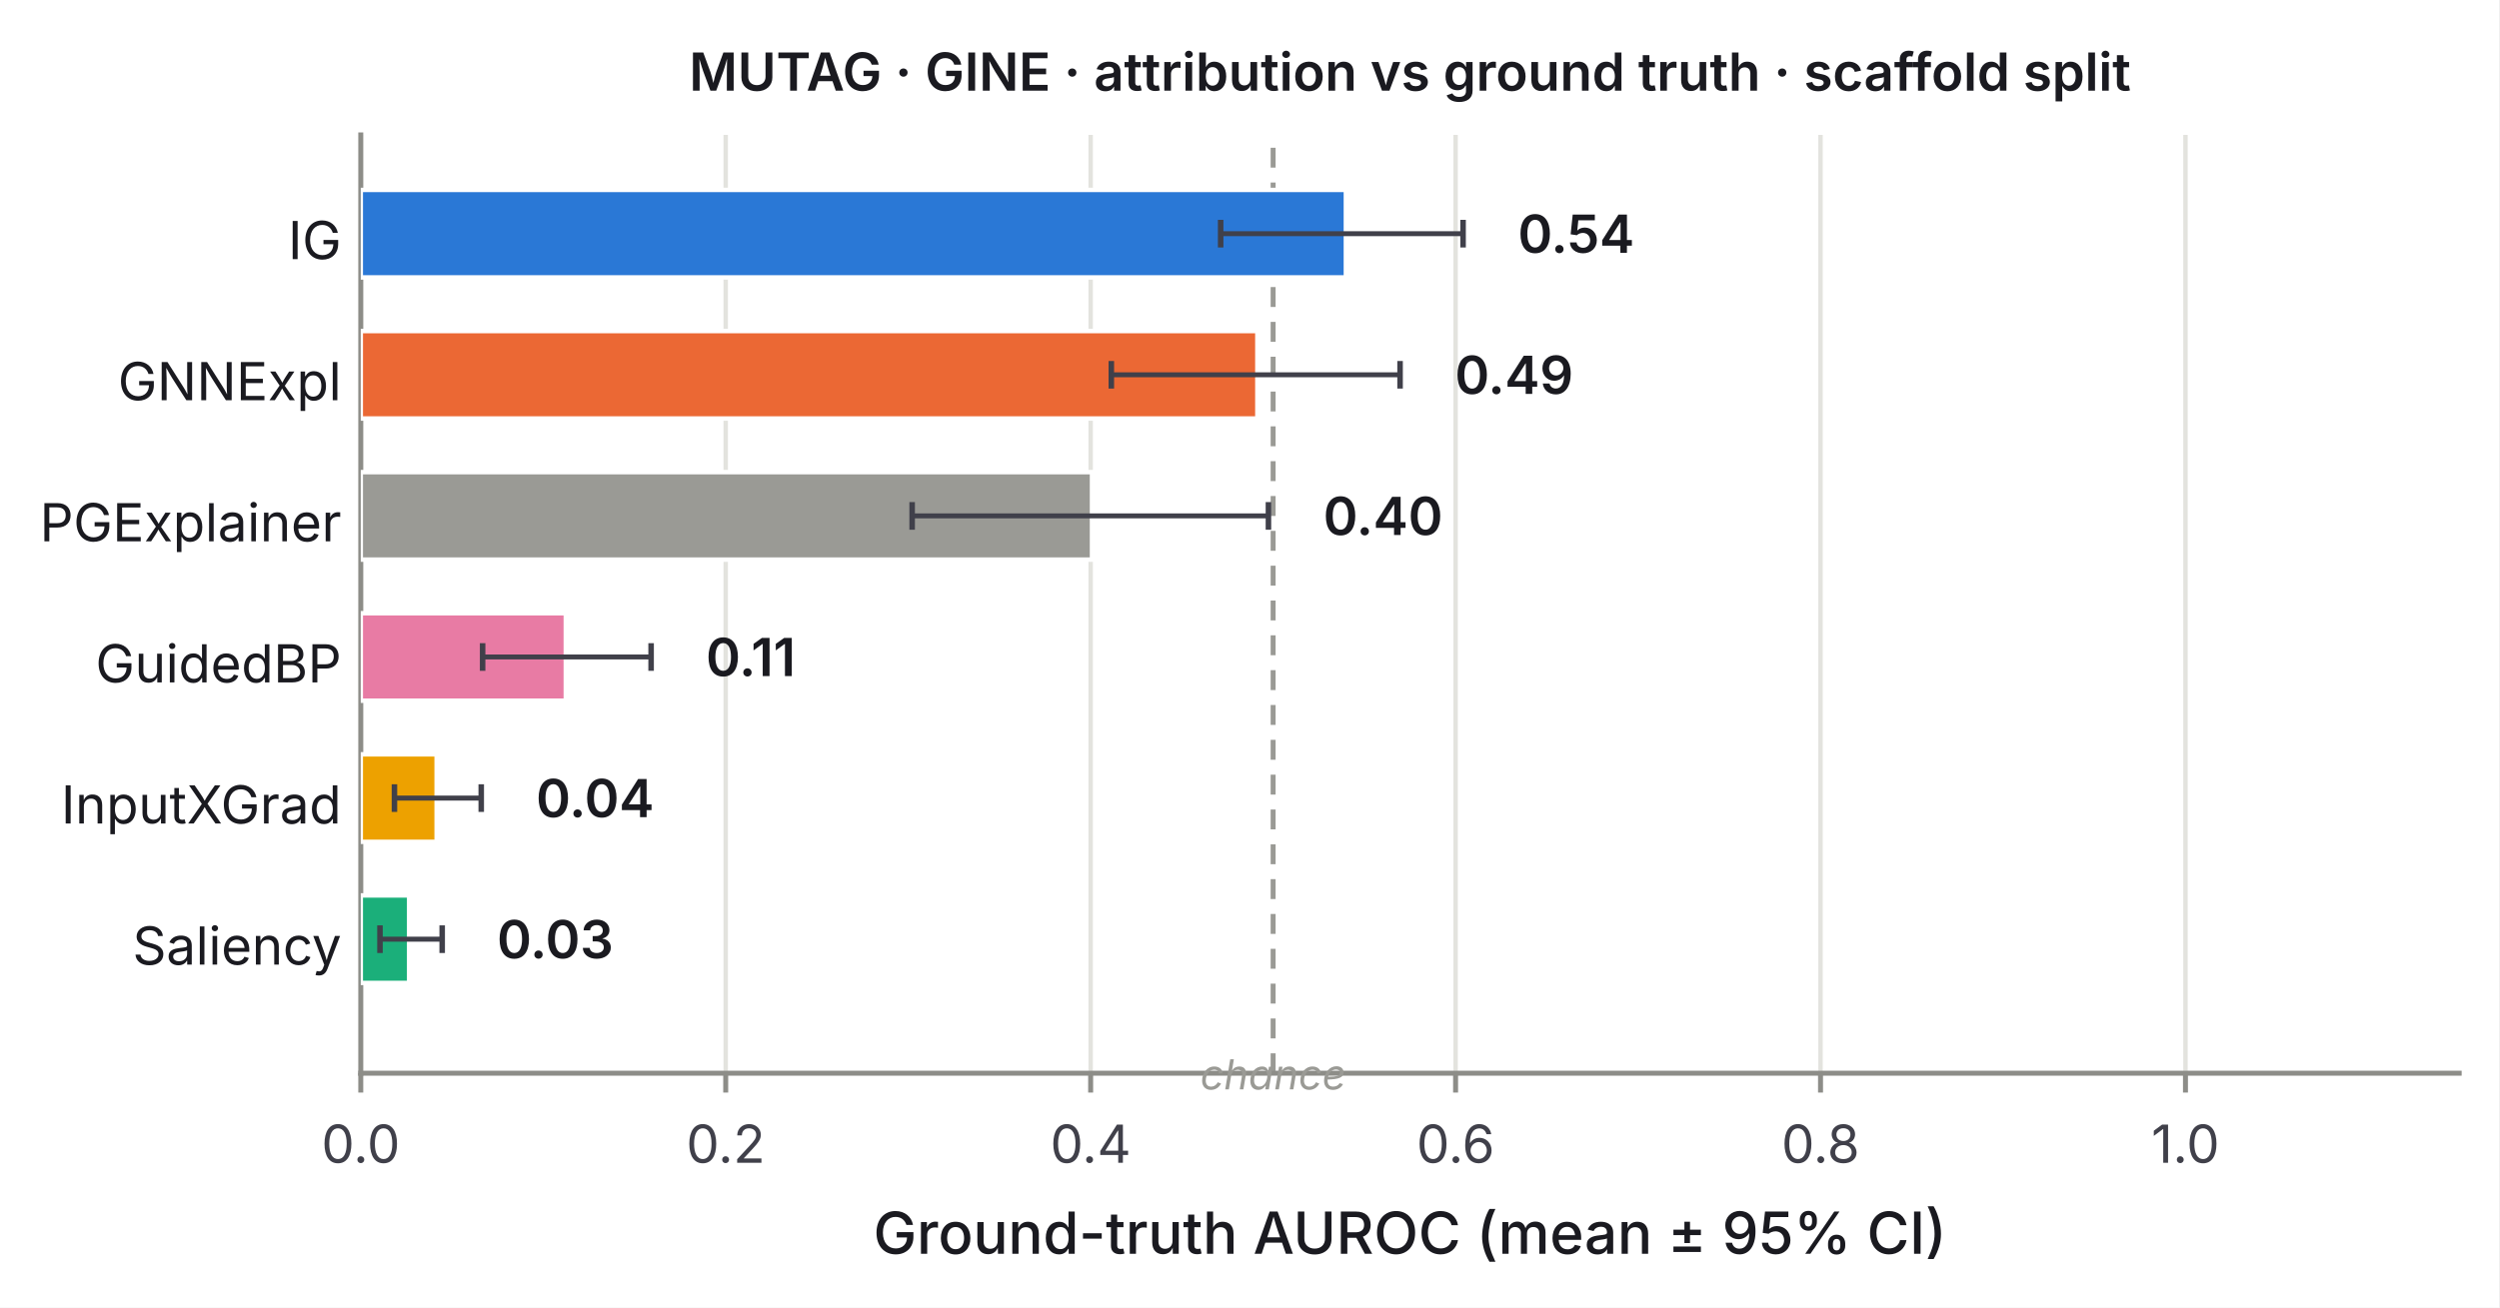
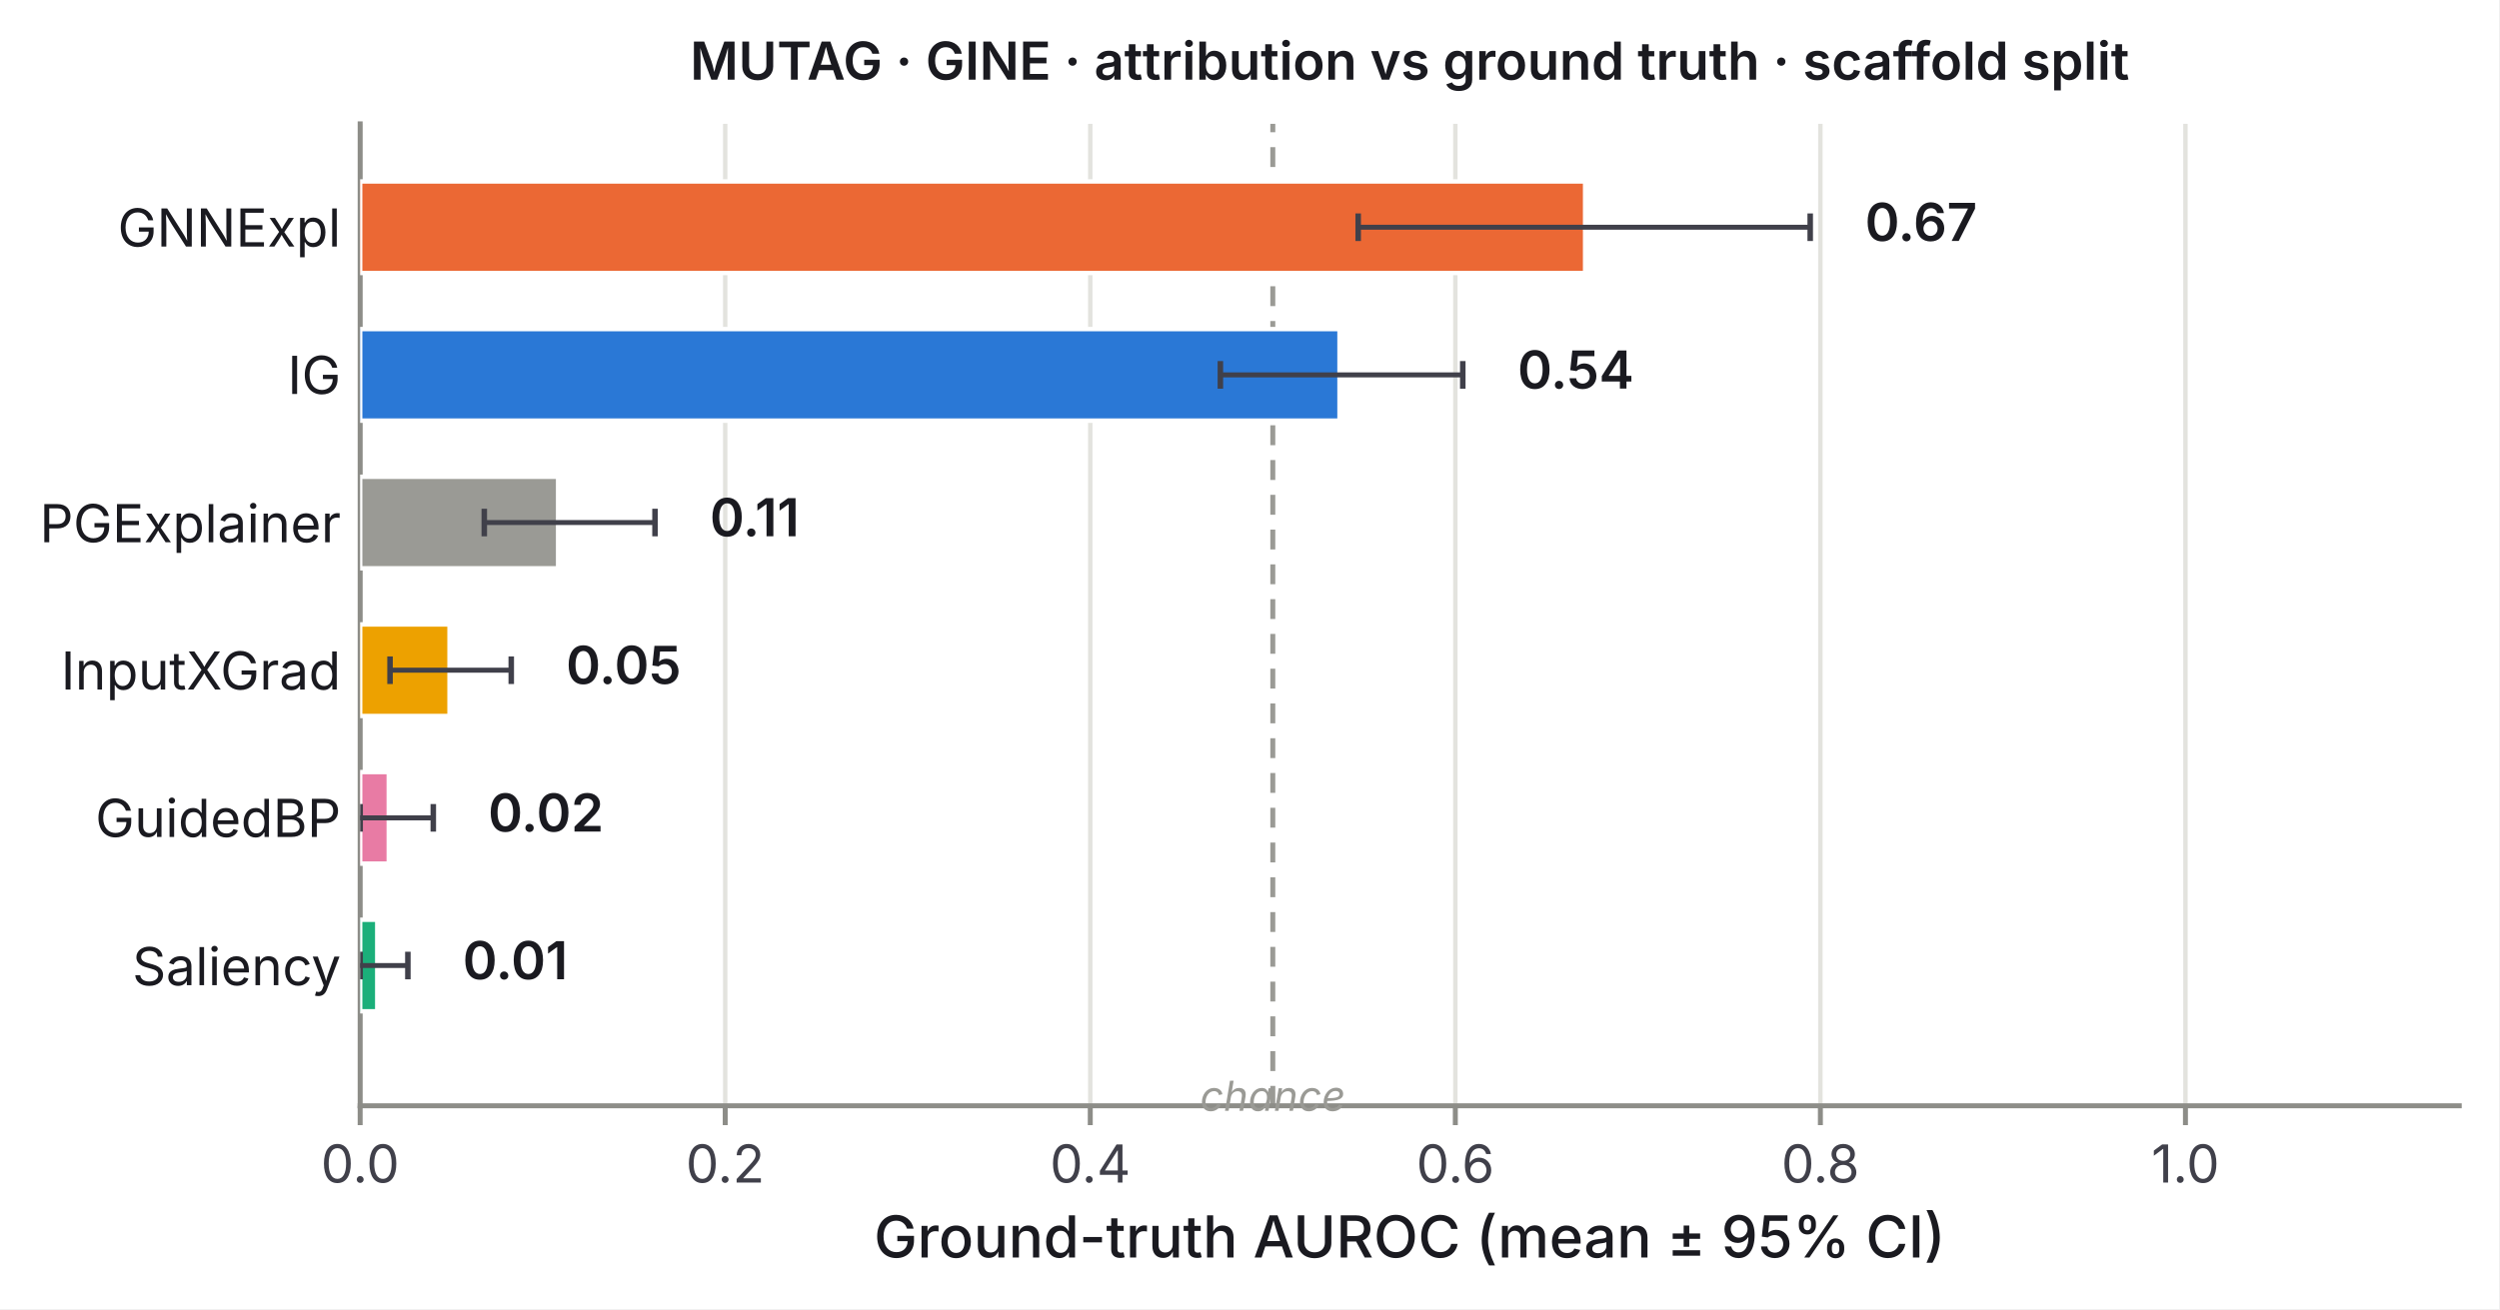
- <svg xmlns="http://www.w3.org/2000/svg" xmlns:xlink="http://www.w3.org/1999/xlink" width="451.853pt" height="236.52pt" viewBox="0 0 451.853 236.52" version="1.1">
+ <svg xmlns="http://www.w3.org/2000/svg" xmlns:xlink="http://www.w3.org/1999/xlink" width="452.633pt" height="237.192pt" viewBox="0 0 452.633 237.192" version="1.1">
  <defs>
    <style type="text/css">*{stroke-linejoin: round; stroke-linecap: butt}</style>
  </defs>
  <g id="figure_1">
    <g id="patch_1">
-       <path d="M 0 236.52  L 451.853 236.52  L 451.853 0  L 0 0  z " style="fill: #ffffff" />
+       <path d="M 0 237.192  L 452.633 237.192  L 452.633 0  L 0 0  z " style="fill: #ffffff" />
    </g>
    <g id="axes_1">
      <g id="patch_2">
-         <path d="M 65.233 194.121  L 444.653 194.121  L 444.653 24.403  L 65.233 24.403  z " style="fill: #ffffff" />
+         <path d="M 65.233 200.361  L 445.433 200.361  L 445.433 22.441  L 65.233 22.441  z " style="fill: #ffffff" />
      </g>
      <g id="matplotlib.axis_1">
        <g id="xtick_1">
          <g id="line2d_1">
-             <path d="M 65.233 194.121  L 65.233 24.403  " clip-path="url(#pc7cac5b0b1)" style="fill: none; stroke: #e3e3de; stroke-width: 0.8; stroke-linecap: round" />
+             <path d="M 65.233 200.361  L 65.233 22.441  " clip-path="url(#pd53ebc2d8c)" style="fill: none; stroke: #e3e3de; stroke-width: 0.8; stroke-linecap: round" />
          </g>
          <g id="line2d_2">
            <defs>
-               <path id="md0375f175a" d="M 0 0  L 0 3.5  " style="stroke: #8d8d88; stroke-width: 0.9" />
+               <path id="mc1cb2d841d" d="M 0 0  L 0 3.5  " style="stroke: #8d8d88; stroke-width: 0.9" />
            </defs>
            <g>
-               <use xlink:href="#md0375f175a" x="65.233" y="194.121" style="fill: #8d8d88; stroke: #8d8d88; stroke-width: 0.9" />
+               <use xlink:href="#mc1cb2d841d" x="65.233" y="200.361" style="fill: #8d8d88; stroke: #8d8d88; stroke-width: 0.9" />
            </g>
          </g>
          <g id="text_1">
-             <text style="font-size: 9.5px; font-family: 'Inter', 'Liberation Sans', 'Arial', 'Helvetica', 'DejaVu Sans', sans-serif; text-anchor: middle; fill: #40404a" x="65.233" y="210.324" transform="rotate(-0 65.23297 210.3239)">0.0</text>
+             <text style="font-size: 9.5px; font-family: 'Inter', 'Liberation Sans', 'Arial', 'Helvetica', 'DejaVu Sans', sans-serif; text-anchor: middle; fill: #40404a" x="65.233" y="214.272" transform="rotate(-0 65.23297 214.272)">0.0</text>
          </g>
        </g>
        <g id="xtick_2">
          <g id="line2d_3">
-             <path d="M 131.219 194.121  L 131.219 24.403  " clip-path="url(#pc7cac5b0b1)" style="fill: none; stroke: #e3e3de; stroke-width: 0.8; stroke-linecap: round" />
+             <path d="M 131.355 200.361  L 131.355 22.441  " clip-path="url(#pd53ebc2d8c)" style="fill: none; stroke: #e3e3de; stroke-width: 0.8; stroke-linecap: round" />
          </g>
          <g id="line2d_4">
            <g>
-               <use xlink:href="#md0375f175a" x="131.219" y="194.121" style="fill: #8d8d88; stroke: #8d8d88; stroke-width: 0.9" />
+               <use xlink:href="#mc1cb2d841d" x="131.355" y="200.361" style="fill: #8d8d88; stroke: #8d8d88; stroke-width: 0.9" />
            </g>
          </g>
          <g id="text_2">
-             <text style="font-size: 9.5px; font-family: 'Inter', 'Liberation Sans', 'Arial', 'Helvetica', 'DejaVu Sans', sans-serif; text-anchor: middle; fill: #40404a" x="131.219" y="210.324" transform="rotate(-0 131.2191 210.3239)">0.2</text>
+             <text style="font-size: 9.5px; font-family: 'Inter', 'Liberation Sans', 'Arial', 'Helvetica', 'DejaVu Sans', sans-serif; text-anchor: middle; fill: #40404a" x="131.355" y="214.272" transform="rotate(-0 131.3547 214.272)">0.2</text>
          </g>
        </g>
        <g id="xtick_3">
          <g id="line2d_5">
-             <path d="M 197.205 194.121  L 197.205 24.403  " clip-path="url(#pc7cac5b0b1)" style="fill: none; stroke: #e3e3de; stroke-width: 0.8; stroke-linecap: round" />
+             <path d="M 197.476 200.361  L 197.476 22.441  " clip-path="url(#pd53ebc2d8c)" style="fill: none; stroke: #e3e3de; stroke-width: 0.8; stroke-linecap: round" />
          </g>
          <g id="line2d_6">
            <g>
-               <use xlink:href="#md0375f175a" x="197.205" y="194.121" style="fill: #8d8d88; stroke: #8d8d88; stroke-width: 0.9" />
+               <use xlink:href="#mc1cb2d841d" x="197.476" y="200.361" style="fill: #8d8d88; stroke: #8d8d88; stroke-width: 0.9" />
            </g>
          </g>
          <g id="text_3">
-             <text style="font-size: 9.5px; font-family: 'Inter', 'Liberation Sans', 'Arial', 'Helvetica', 'DejaVu Sans', sans-serif; text-anchor: middle; fill: #40404a" x="197.205" y="210.324" transform="rotate(-0 197.2051 210.3239)">0.4</text>
+             <text style="font-size: 9.5px; font-family: 'Inter', 'Liberation Sans', 'Arial', 'Helvetica', 'DejaVu Sans', sans-serif; text-anchor: middle; fill: #40404a" x="197.476" y="214.272" transform="rotate(-0 197.4764 214.272)">0.4</text>
          </g>
        </g>
        <g id="xtick_4">
          <g id="line2d_7">
-             <path d="M 263.191 194.121  L 263.191 24.403  " clip-path="url(#pc7cac5b0b1)" style="fill: none; stroke: #e3e3de; stroke-width: 0.8; stroke-linecap: round" />
+             <path d="M 263.598 200.361  L 263.598 22.441  " clip-path="url(#pd53ebc2d8c)" style="fill: none; stroke: #e3e3de; stroke-width: 0.8; stroke-linecap: round" />
          </g>
          <g id="line2d_8">
            <g>
-               <use xlink:href="#md0375f175a" x="263.191" y="194.121" style="fill: #8d8d88; stroke: #8d8d88; stroke-width: 0.9" />
+               <use xlink:href="#mc1cb2d841d" x="263.598" y="200.361" style="fill: #8d8d88; stroke: #8d8d88; stroke-width: 0.9" />
            </g>
          </g>
          <g id="text_4">
-             <text style="font-size: 9.5px; font-family: 'Inter', 'Liberation Sans', 'Arial', 'Helvetica', 'DejaVu Sans', sans-serif; text-anchor: middle; fill: #40404a" x="263.191" y="210.324" transform="rotate(-0 263.1912 210.3239)">0.6</text>
+             <text style="font-size: 9.5px; font-family: 'Inter', 'Liberation Sans', 'Arial', 'Helvetica', 'DejaVu Sans', sans-serif; text-anchor: middle; fill: #40404a" x="263.598" y="214.272" transform="rotate(-0 263.5982 214.272)">0.6</text>
          </g>
        </g>
        <g id="xtick_5">
          <g id="line2d_9">
-             <path d="M 329.177 194.121  L 329.177 24.403  " clip-path="url(#pc7cac5b0b1)" style="fill: none; stroke: #e3e3de; stroke-width: 0.8; stroke-linecap: round" />
+             <path d="M 329.72 200.361  L 329.72 22.441  " clip-path="url(#pd53ebc2d8c)" style="fill: none; stroke: #e3e3de; stroke-width: 0.8; stroke-linecap: round" />
          </g>
          <g id="line2d_10">
            <g>
-               <use xlink:href="#md0375f175a" x="329.177" y="194.121" style="fill: #8d8d88; stroke: #8d8d88; stroke-width: 0.9" />
+               <use xlink:href="#mc1cb2d841d" x="329.72" y="200.361" style="fill: #8d8d88; stroke: #8d8d88; stroke-width: 0.9" />
            </g>
          </g>
          <g id="text_5">
-             <text style="font-size: 9.5px; font-family: 'Inter', 'Liberation Sans', 'Arial', 'Helvetica', 'DejaVu Sans', sans-serif; text-anchor: middle; fill: #40404a" x="329.177" y="210.324" transform="rotate(-0 329.1773 210.3239)">0.8</text>
+             <text style="font-size: 9.5px; font-family: 'Inter', 'Liberation Sans', 'Arial', 'Helvetica', 'DejaVu Sans', sans-serif; text-anchor: middle; fill: #40404a" x="329.72" y="214.272" transform="rotate(-0 329.7199 214.272)">0.8</text>
          </g>
        </g>
        <g id="xtick_6">
          <g id="line2d_11">
-             <path d="M 395.163 194.121  L 395.163 24.403  " clip-path="url(#pc7cac5b0b1)" style="fill: none; stroke: #e3e3de; stroke-width: 0.8; stroke-linecap: round" />
+             <path d="M 395.842 200.361  L 395.842 22.441  " clip-path="url(#pd53ebc2d8c)" style="fill: none; stroke: #e3e3de; stroke-width: 0.8; stroke-linecap: round" />
          </g>
          <g id="line2d_12">
            <g>
-               <use xlink:href="#md0375f175a" x="395.163" y="194.121" style="fill: #8d8d88; stroke: #8d8d88; stroke-width: 0.9" />
+               <use xlink:href="#mc1cb2d841d" x="395.842" y="200.361" style="fill: #8d8d88; stroke: #8d8d88; stroke-width: 0.9" />
            </g>
          </g>
          <g id="text_6">
-             <text style="font-size: 9.5px; font-family: 'Inter', 'Liberation Sans', 'Arial', 'Helvetica', 'DejaVu Sans', sans-serif; text-anchor: middle; fill: #40404a" x="395.163" y="210.324" transform="rotate(-0 395.1634 210.3239)">1.0</text>
+             <text style="font-size: 9.5px; font-family: 'Inter', 'Liberation Sans', 'Arial', 'Helvetica', 'DejaVu Sans', sans-serif; text-anchor: middle; fill: #40404a" x="395.842" y="214.272" transform="rotate(-0 395.8417 214.272)">1.0</text>
          </g>
        </g>
        <g id="text_7">
-           <text style="font-weight: 500; font-size: 10.5px; font-family: 'Inter', 'Liberation Sans', 'Arial', 'Helvetica', 'DejaVu Sans', sans-serif; text-anchor: middle; fill: #1a1a20" x="254.943" y="226.787" transform="rotate(-0 254.943 226.7873)">Ground-truth AUROC (mean ± 95% CI)</text>
+           <text style="font-weight: 500; font-size: 10.5px; font-family: 'Inter', 'Liberation Sans', 'Arial', 'Helvetica', 'DejaVu Sans', sans-serif; text-anchor: middle; fill: #1a1a20" x="255.333" y="227.849" transform="rotate(-0 255.333 227.8494)">Ground-truth AUROC (mean ± 95% CI)</text>
        </g>
      </g>
      <g id="matplotlib.axis_2">
        <g id="ytick_1">
          <g id="line2d_13" />
          <g id="text_8">
-             <text style="font-size: 9.5px; font-family: 'Inter', 'Liberation Sans', 'Arial', 'Helvetica', 'DejaVu Sans', sans-serif; text-anchor: end; fill: #1a1a20" x="61.733" y="174.477" transform="rotate(-0 61.73297 174.477)">Saliency</text>
+             <text style="font-size: 9.5px; font-family: 'Inter', 'Liberation Sans', 'Arial', 'Helvetica', 'DejaVu Sans', sans-serif; text-anchor: end; fill: #1a1a20" x="61.733" y="178.513" transform="rotate(-0 61.73297 178.5128)">Saliency</text>
          </g>
        </g>
        <g id="ytick_2">
          <g id="line2d_14" />
          <g id="text_9">
-             <text style="font-size: 9.5px; font-family: 'Inter', 'Liberation Sans', 'Arial', 'Helvetica', 'DejaVu Sans', sans-serif; text-anchor: end; fill: #1a1a20" x="61.733" y="148.956" transform="rotate(-0 61.73297 148.9555)">InputXGrad</text>
+             <text style="font-size: 9.5px; font-family: 'Inter', 'Liberation Sans', 'Arial', 'Helvetica', 'DejaVu Sans', sans-serif; text-anchor: end; fill: #1a1a20" x="61.733" y="151.644" transform="rotate(-0 61.73297 151.6444)">GuidedBP</text>
          </g>
        </g>
        <g id="ytick_3">
          <g id="line2d_15" />
          <g id="text_10">
-             <text style="font-size: 9.5px; font-family: 'Inter', 'Liberation Sans', 'Arial', 'Helvetica', 'DejaVu Sans', sans-serif; text-anchor: end; fill: #1a1a20" x="61.733" y="123.434" transform="rotate(-0 61.73297 123.4341)">GuidedBP</text>
+             <text style="font-size: 9.5px; font-family: 'Inter', 'Liberation Sans', 'Arial', 'Helvetica', 'DejaVu Sans', sans-serif; text-anchor: end; fill: #1a1a20" x="61.733" y="124.936" transform="rotate(-0 61.73297 124.9362)">InputXGrad</text>
          </g>
        </g>
        <g id="ytick_4">
          <g id="line2d_16" />
          <g id="text_11">
-             <text style="font-size: 9.5px; font-family: 'Inter', 'Liberation Sans', 'Arial', 'Helvetica', 'DejaVu Sans', sans-serif; text-anchor: end; fill: #1a1a20" x="61.733" y="97.913" transform="rotate(-0 61.73297 97.91261)">PGExplainer</text>
+             <text style="font-size: 9.5px; font-family: 'Inter', 'Liberation Sans', 'Arial', 'Helvetica', 'DejaVu Sans', sans-serif; text-anchor: end; fill: #1a1a20" x="61.733" y="98.248" transform="rotate(-0 61.73297 98.24816)">PGExplainer</text>
          </g>
        </g>
        <g id="ytick_5">
          <g id="line2d_17" />
          <g id="text_12">
-             <text style="font-size: 9.5px; font-family: 'Inter', 'Liberation Sans', 'Arial', 'Helvetica', 'DejaVu Sans', sans-serif; text-anchor: end; fill: #1a1a20" x="61.733" y="72.391" transform="rotate(-0 61.73297 72.39116)">GNNExpl</text>
+             <text style="font-size: 9.5px; font-family: 'Inter', 'Liberation Sans', 'Arial', 'Helvetica', 'DejaVu Sans', sans-serif; text-anchor: end; fill: #1a1a20" x="61.733" y="71.38" transform="rotate(-0 61.73297 71.37972)">IG</text>
          </g>
        </g>
        <g id="ytick_6">
          <g id="line2d_18" />
          <g id="text_13">
-             <text style="font-size: 9.5px; font-family: 'Inter', 'Liberation Sans', 'Arial', 'Helvetica', 'DejaVu Sans', sans-serif; text-anchor: end; fill: #1a1a20" x="61.733" y="46.87" transform="rotate(-0 61.73297 46.8697)">IG</text>
+             <text style="font-size: 9.5px; font-family: 'Inter', 'Liberation Sans', 'Arial', 'Helvetica', 'DejaVu Sans', sans-serif; text-anchor: end; fill: #1a1a20" x="61.733" y="44.672" transform="rotate(-0 61.73297 44.67159)">GNNExpl</text>
          </g>
        </g>
      </g>
      <g id="line2d_19">
-         <path d="M 230.198 194.121  L 230.198 24.403  " clip-path="url(#pc7cac5b0b1)" style="fill: none; stroke-dasharray: 3.6,2.7; stroke-dashoffset: 0; stroke: #9a9a95; stroke-width: 0.9" />
+         <path d="M 230.537 200.361  L 230.537 22.441  " clip-path="url(#pd53ebc2d8c)" style="fill: none; stroke-dasharray: 3.6,2.7; stroke-dashoffset: 0; stroke: #9a9a95; stroke-width: 0.9" />
      </g>
      <g id="patch_3">
-         <path d="M 65.233 194.121  L 65.233 24.403  " style="fill: none; stroke: #8d8d88; stroke-width: 0.9; stroke-linejoin: miter; stroke-linecap: square" />
+         <path d="M 65.233 200.361  L 65.233 22.441  " style="fill: none; stroke: #8d8d88; stroke-width: 0.9; stroke-linejoin: miter; stroke-linecap: square" />
      </g>
      <g id="patch_4">
-         <path d="M 65.233 194.121  L 444.653 194.121  " style="fill: none; stroke: #8d8d88; stroke-width: 0.9; stroke-linejoin: miter; stroke-linecap: square" />
+         <path d="M 65.233 200.361  L 445.433 200.361  " style="fill: none; stroke: #8d8d88; stroke-width: 0.9; stroke-linejoin: miter; stroke-linecap: square" />
      </g>
      <g id="patch_5">
-         <path d="M 65.233 177.787  L 73.975 177.787  L 73.975 161.964  L 65.233 161.964  z " clip-path="url(#pc7cac5b0b1)" style="fill: #1baf7a; stroke: #ffffff; stroke-width: 0.8; stroke-linejoin: miter" />
+         <path d="M 65.233 183.238  L 68.33 183.238  L 68.33 166.65  L 65.233 166.65  z " clip-path="url(#pd53ebc2d8c)" style="fill: #1baf7a; stroke: #ffffff; stroke-width: 0.8; stroke-linejoin: miter" />
      </g>
      <g id="patch_6">
-         <path d="M 65.233 152.266  L 78.948 152.266  L 78.948 136.442  L 65.233 136.442  z " clip-path="url(#pc7cac5b0b1)" style="fill: #eda100; stroke: #ffffff; stroke-width: 0.8; stroke-linejoin: miter" />
+         <path d="M 65.233 156.483  L 70.416 156.483  L 70.416 139.895  L 65.233 139.895  z " clip-path="url(#pd53ebc2d8c)" style="fill: #e87ba4; stroke: #ffffff; stroke-width: 0.8; stroke-linejoin: miter" />
      </g>
      <g id="patch_7">
-         <path d="M 65.233 126.744  L 102.304 126.744  L 102.304 110.921  L 65.233 110.921  z " clip-path="url(#pc7cac5b0b1)" style="fill: #e87ba4; stroke: #ffffff; stroke-width: 0.8; stroke-linejoin: miter" />
+         <path d="M 65.233 129.728  L 81.421 129.728  L 81.421 113.14  L 65.233 113.14  z " clip-path="url(#pd53ebc2d8c)" style="fill: #eda100; stroke: #ffffff; stroke-width: 0.8; stroke-linejoin: miter" />
      </g>
      <g id="patch_8">
-         <path d="M 65.233 101.223  L 197.448 101.223  L 197.448 85.399  L 65.233 85.399  z " clip-path="url(#pc7cac5b0b1)" style="fill: #9a9a95; stroke: #ffffff; stroke-width: 0.8; stroke-linejoin: miter" />
+         <path d="M 65.233 102.973  L 101.087 102.973  L 101.087 86.385  L 65.233 86.385  z " clip-path="url(#pd53ebc2d8c)" style="fill: #9a9a95; stroke: #ffffff; stroke-width: 0.8; stroke-linejoin: miter" />
      </g>
      <g id="patch_9">
-         <path d="M 65.233 75.701  L 227.346 75.701  L 227.346 59.878  L 65.233 59.878  z " clip-path="url(#pc7cac5b0b1)" style="fill: #eb6834; stroke: #ffffff; stroke-width: 0.8; stroke-linejoin: miter" />
+         <path d="M 65.233 76.218  L 242.622 76.218  L 242.622 59.63  L 65.233 59.63  z " clip-path="url(#pd53ebc2d8c)" style="fill: #2a78d6; stroke: #ffffff; stroke-width: 0.8; stroke-linejoin: miter" />
      </g>
      <g id="patch_10">
-         <path d="M 65.233 50.18  L 243.35 50.18  L 243.35 34.356  L 65.233 34.356  z " clip-path="url(#pc7cac5b0b1)" style="fill: #2a78d6; stroke: #ffffff; stroke-width: 0.8; stroke-linejoin: miter" />
+         <path d="M 65.233 49.463  L 287.106 49.463  L 287.106 32.875  L 65.233 32.875  z " clip-path="url(#pd53ebc2d8c)" style="fill: #eb6834; stroke: #ffffff; stroke-width: 0.8; stroke-linejoin: miter" />
      </g>
      <g id="text_14">
-         <text style="font-style: italic; font-size: 7.5px; font-family: 'Inter', 'Liberation Sans', 'Arial', 'Helvetica', 'DejaVu Sans', sans-serif; text-anchor: middle; fill: #9a9a95" x="230.198" y="197.048" transform="rotate(-0 230.1982 197.0478)">chance</text>
+         <text style="font-style: italic; font-size: 7.5px; font-family: 'Inter', 'Liberation Sans', 'Arial', 'Helvetica', 'DejaVu Sans', sans-serif; text-anchor: middle; fill: #9a9a95" x="230.537" y="201.269" transform="rotate(-0 230.5373 201.2687)">chance</text>
      </g>
      <g id="text_15">
-         <text style="font-weight: 600; font-size: 9.5px; font-family: 'Inter', 'Liberation Sans', 'Arial', 'Helvetica', 'DejaVu Sans', sans-serif; text-anchor: start; fill: #1a1a20" x="89.851" y="173.331" transform="rotate(-0 89.85125 173.3312)">0.03</text>
+         <text style="font-weight: 600; font-size: 9.5px; font-family: 'Inter', 'Liberation Sans', 'Arial', 'Helvetica', 'DejaVu Sans', sans-serif; text-anchor: start; fill: #1a1a20" x="83.795" y="177.43" transform="rotate(-0 83.79459 177.43)">0.01</text>
      </g>
      <g id="text_16">
-         <text style="font-weight: 600; font-size: 9.5px; font-family: 'Inter', 'Liberation Sans', 'Arial', 'Helvetica', 'DejaVu Sans', sans-serif; text-anchor: start; fill: #1a1a20" x="96.912" y="147.81" transform="rotate(-0 96.91224 147.8098)">0.04</text>
+         <text style="font-weight: 600; font-size: 9.5px; font-family: 'Inter', 'Liberation Sans', 'Arial', 'Helvetica', 'DejaVu Sans', sans-serif; text-anchor: start; fill: #1a1a20" x="88.398" y="150.675" transform="rotate(-0 88.39804 150.6751)">0.02</text>
      </g>
      <g id="text_17">
-         <text style="font-weight: 600; font-size: 9.5px; font-family: 'Inter', 'Liberation Sans', 'Arial', 'Helvetica', 'DejaVu Sans', sans-serif; text-anchor: start; fill: #1a1a20" x="127.627" y="122.288" transform="rotate(-0 127.6269 122.2883)">0.11</text>
+         <text style="font-weight: 600; font-size: 9.5px; font-family: 'Inter', 'Liberation Sans', 'Arial', 'Helvetica', 'DejaVu Sans', sans-serif; text-anchor: start; fill: #1a1a20" x="102.518" y="123.92" transform="rotate(-0 102.5183 123.9202)">0.05</text>
      </g>
      <g id="text_18">
-         <text style="font-weight: 600; font-size: 9.5px; font-family: 'Inter', 'Liberation Sans', 'Arial', 'Helvetica', 'DejaVu Sans', sans-serif; text-anchor: start; fill: #1a1a20" x="239.249" y="96.767" transform="rotate(-0 239.2489 96.76686)">0.40</text>
+         <text style="font-weight: 600; font-size: 9.5px; font-family: 'Inter', 'Liberation Sans', 'Arial', 'Helvetica', 'DejaVu Sans', sans-serif; text-anchor: start; fill: #1a1a20" x="128.557" y="97.165" transform="rotate(-0 128.5574 97.16531)">0.11</text>
      </g>
      <g id="text_19">
-         <text style="font-weight: 600; font-size: 9.5px; font-family: 'Inter', 'Liberation Sans', 'Arial', 'Helvetica', 'DejaVu Sans', sans-serif; text-anchor: start; fill: #1a1a20" x="263.05" y="71.245" transform="rotate(-0 263.0502 71.2454)">0.49</text>
+         <text style="font-weight: 600; font-size: 9.5px; font-family: 'Inter', 'Liberation Sans', 'Arial', 'Helvetica', 'DejaVu Sans', sans-serif; text-anchor: start; fill: #1a1a20" x="274.864" y="70.41" transform="rotate(-0 274.8644 70.41042)">0.54</text>
      </g>
      <g id="text_20">
-         <text style="font-weight: 600; font-size: 9.5px; font-family: 'Inter', 'Liberation Sans', 'Arial', 'Helvetica', 'DejaVu Sans', sans-serif; text-anchor: start; fill: #1a1a20" x="274.442" y="45.724" transform="rotate(-0 274.4415 45.72395)">0.54</text>
+         <text style="font-weight: 600; font-size: 9.5px; font-family: 'Inter', 'Liberation Sans', 'Arial', 'Helvetica', 'DejaVu Sans', sans-serif; text-anchor: start; fill: #1a1a20" x="337.794" y="43.656" transform="rotate(-0 337.7939 43.65553)">0.67</text>
      </g>
      <g id="text_21">
-         <text style="font-weight: 600; font-size: 9.5px; font-family: 'Inter', 'Liberation Sans', 'Arial', 'Helvetica', 'DejaVu Sans', sans-serif; text-anchor: middle; fill: #1a1a20" x="254.943" y="16.403" transform="rotate(-0 254.943 16.40312)">MUTAG · GINE · attribution vs ground truth · scaffold split</text>
+         <text style="font-weight: 600; font-size: 9.5px; font-family: 'Inter', 'Liberation Sans', 'Arial', 'Helvetica', 'DejaVu Sans', sans-serif; text-anchor: middle; fill: #1a1a20" x="255.333" y="14.441" transform="rotate(-0 255.333 14.44078)">MUTAG · GINE · attribution vs ground truth · scaffold split</text>
      </g>
      <g id="LineCollection_1">
-         <path d="M 68.704 169.875  L 79.953 169.875  " clip-path="url(#pc7cac5b0b1)" style="fill: none; stroke: #40404a; stroke-width: 0.9" />
-         <path d="M 71.321 144.354  L 87.014 144.354  " clip-path="url(#pc7cac5b0b1)" style="fill: none; stroke: #40404a; stroke-width: 0.9" />
-         <path d="M 87.265 118.832  L 117.729 118.832  " clip-path="url(#pc7cac5b0b1)" style="fill: none; stroke: #40404a; stroke-width: 0.9" />
-         <path d="M 164.929 93.311  L 229.351 93.311  " clip-path="url(#pc7cac5b0b1)" style="fill: none; stroke: #40404a; stroke-width: 0.9" />
-         <path d="M 200.942 67.79  L 253.152 67.79  " clip-path="url(#pc7cac5b0b1)" style="fill: none; stroke: #40404a; stroke-width: 0.9" />
-         <path d="M 220.712 42.268  L 264.544 42.268  " clip-path="url(#pc7cac5b0b1)" style="fill: none; stroke: #40404a; stroke-width: 0.9" />
+         <path d="M 65.233 174.944  L 73.876 174.944  " clip-path="url(#pd53ebc2d8c)" style="fill: none; stroke: #40404a; stroke-width: 0.9" />
+         <path d="M 65.233 148.189  L 78.48 148.189  " clip-path="url(#pd53ebc2d8c)" style="fill: none; stroke: #40404a; stroke-width: 0.9" />
+         <path d="M 70.646 121.434  L 92.6 121.434  " clip-path="url(#pd53ebc2d8c)" style="fill: none; stroke: #40404a; stroke-width: 0.9" />
+         <path d="M 87.716 94.679  L 118.639 94.679  " clip-path="url(#pd53ebc2d8c)" style="fill: none; stroke: #40404a; stroke-width: 0.9" />
+         <path d="M 221.042 67.924  L 264.946 67.924  " clip-path="url(#pd53ebc2d8c)" style="fill: none; stroke: #40404a; stroke-width: 0.9" />
+         <path d="M 246.001 41.169  L 327.876 41.169  " clip-path="url(#pd53ebc2d8c)" style="fill: none; stroke: #40404a; stroke-width: 0.9" />
      </g>
      <g id="line2d_20">
        <defs>
-           <path id="m40c368ea5f" d="M 0 2.5  L 0 -2.5  " style="stroke: #40404a" />
+           <path id="ma2a4b3cb4f" d="M 0 2.5  L 0 -2.5  " style="stroke: #40404a" />
        </defs>
-         <g clip-path="url(#pc7cac5b0b1)">
-           <use xlink:href="#m40c368ea5f" x="68.704" y="169.875" style="fill: #1f77b4; stroke: #40404a" />
-           <use xlink:href="#m40c368ea5f" x="71.321" y="144.354" style="fill: #1f77b4; stroke: #40404a" />
-           <use xlink:href="#m40c368ea5f" x="87.265" y="118.832" style="fill: #1f77b4; stroke: #40404a" />
-           <use xlink:href="#m40c368ea5f" x="164.929" y="93.311" style="fill: #1f77b4; stroke: #40404a" />
-           <use xlink:href="#m40c368ea5f" x="200.942" y="67.79" style="fill: #1f77b4; stroke: #40404a" />
-           <use xlink:href="#m40c368ea5f" x="220.712" y="42.268" style="fill: #1f77b4; stroke: #40404a" />
+         <g clip-path="url(#pd53ebc2d8c)">
+           <use xlink:href="#ma2a4b3cb4f" x="65.233" y="174.944" style="fill: #40404a; stroke: #40404a" />
+           <use xlink:href="#ma2a4b3cb4f" x="65.233" y="148.189" style="fill: #40404a; stroke: #40404a" />
+           <use xlink:href="#ma2a4b3cb4f" x="70.646" y="121.434" style="fill: #40404a; stroke: #40404a" />
+           <use xlink:href="#ma2a4b3cb4f" x="87.716" y="94.679" style="fill: #40404a; stroke: #40404a" />
+           <use xlink:href="#ma2a4b3cb4f" x="221.042" y="67.924" style="fill: #40404a; stroke: #40404a" />
+           <use xlink:href="#ma2a4b3cb4f" x="246.001" y="41.169" style="fill: #40404a; stroke: #40404a" />
        </g>
      </g>
      <g id="line2d_21">
-         <g clip-path="url(#pc7cac5b0b1)">
-           <use xlink:href="#m40c368ea5f" x="79.953" y="169.875" style="fill: #1f77b4; stroke: #40404a" />
-           <use xlink:href="#m40c368ea5f" x="87.014" y="144.354" style="fill: #1f77b4; stroke: #40404a" />
-           <use xlink:href="#m40c368ea5f" x="117.729" y="118.832" style="fill: #1f77b4; stroke: #40404a" />
-           <use xlink:href="#m40c368ea5f" x="229.351" y="93.311" style="fill: #1f77b4; stroke: #40404a" />
-           <use xlink:href="#m40c368ea5f" x="253.152" y="67.79" style="fill: #1f77b4; stroke: #40404a" />
-           <use xlink:href="#m40c368ea5f" x="264.544" y="42.268" style="fill: #1f77b4; stroke: #40404a" />
+         <g clip-path="url(#pd53ebc2d8c)">
+           <use xlink:href="#ma2a4b3cb4f" x="73.876" y="174.944" style="fill: #40404a; stroke: #40404a" />
+           <use xlink:href="#ma2a4b3cb4f" x="78.48" y="148.189" style="fill: #40404a; stroke: #40404a" />
+           <use xlink:href="#ma2a4b3cb4f" x="92.6" y="121.434" style="fill: #40404a; stroke: #40404a" />
+           <use xlink:href="#ma2a4b3cb4f" x="118.639" y="94.679" style="fill: #40404a; stroke: #40404a" />
+           <use xlink:href="#ma2a4b3cb4f" x="264.946" y="67.924" style="fill: #40404a; stroke: #40404a" />
+           <use xlink:href="#ma2a4b3cb4f" x="327.876" y="41.169" style="fill: #40404a; stroke: #40404a" />
        </g>
      </g>
    </g>
  </g>
  <defs>
-     <clipPath id="pc7cac5b0b1">
-       <rect x="65.233" y="24.403" width="379.42" height="169.718" />
+     <clipPath id="pd53ebc2d8c">
+       <rect x="65.233" y="22.441" width="380.2" height="177.92" />
    </clipPath>
  </defs>
</svg>
